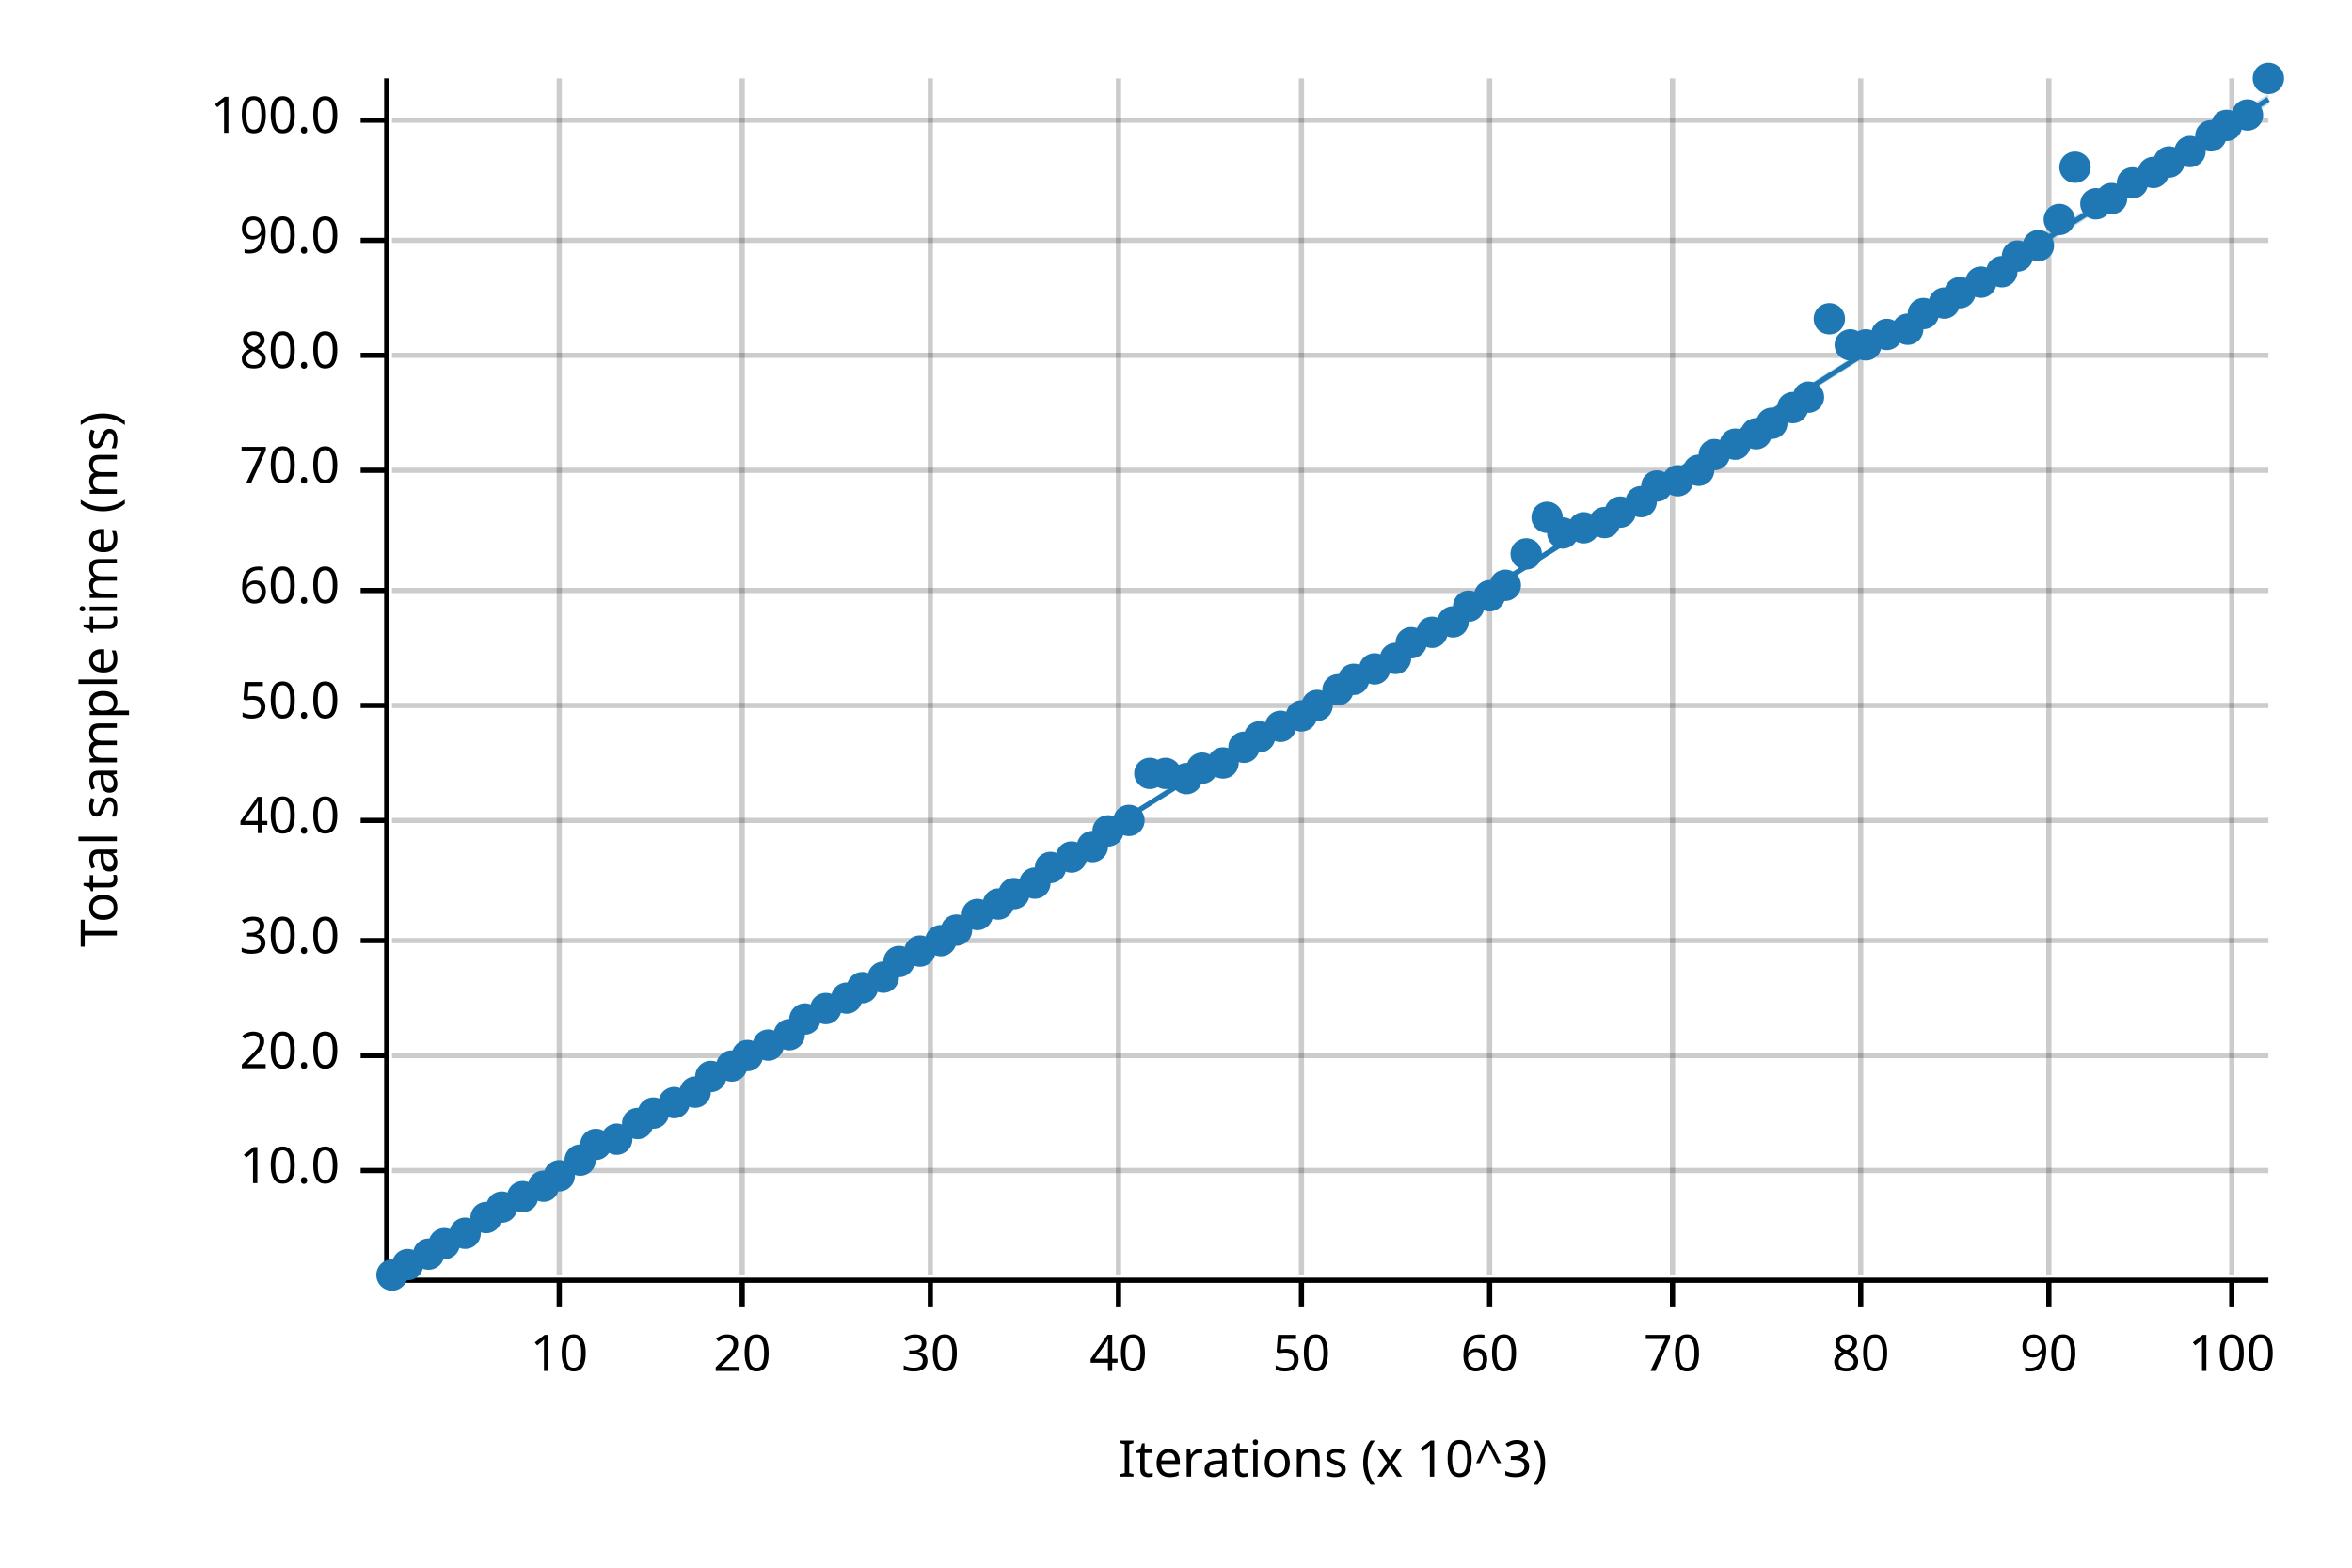
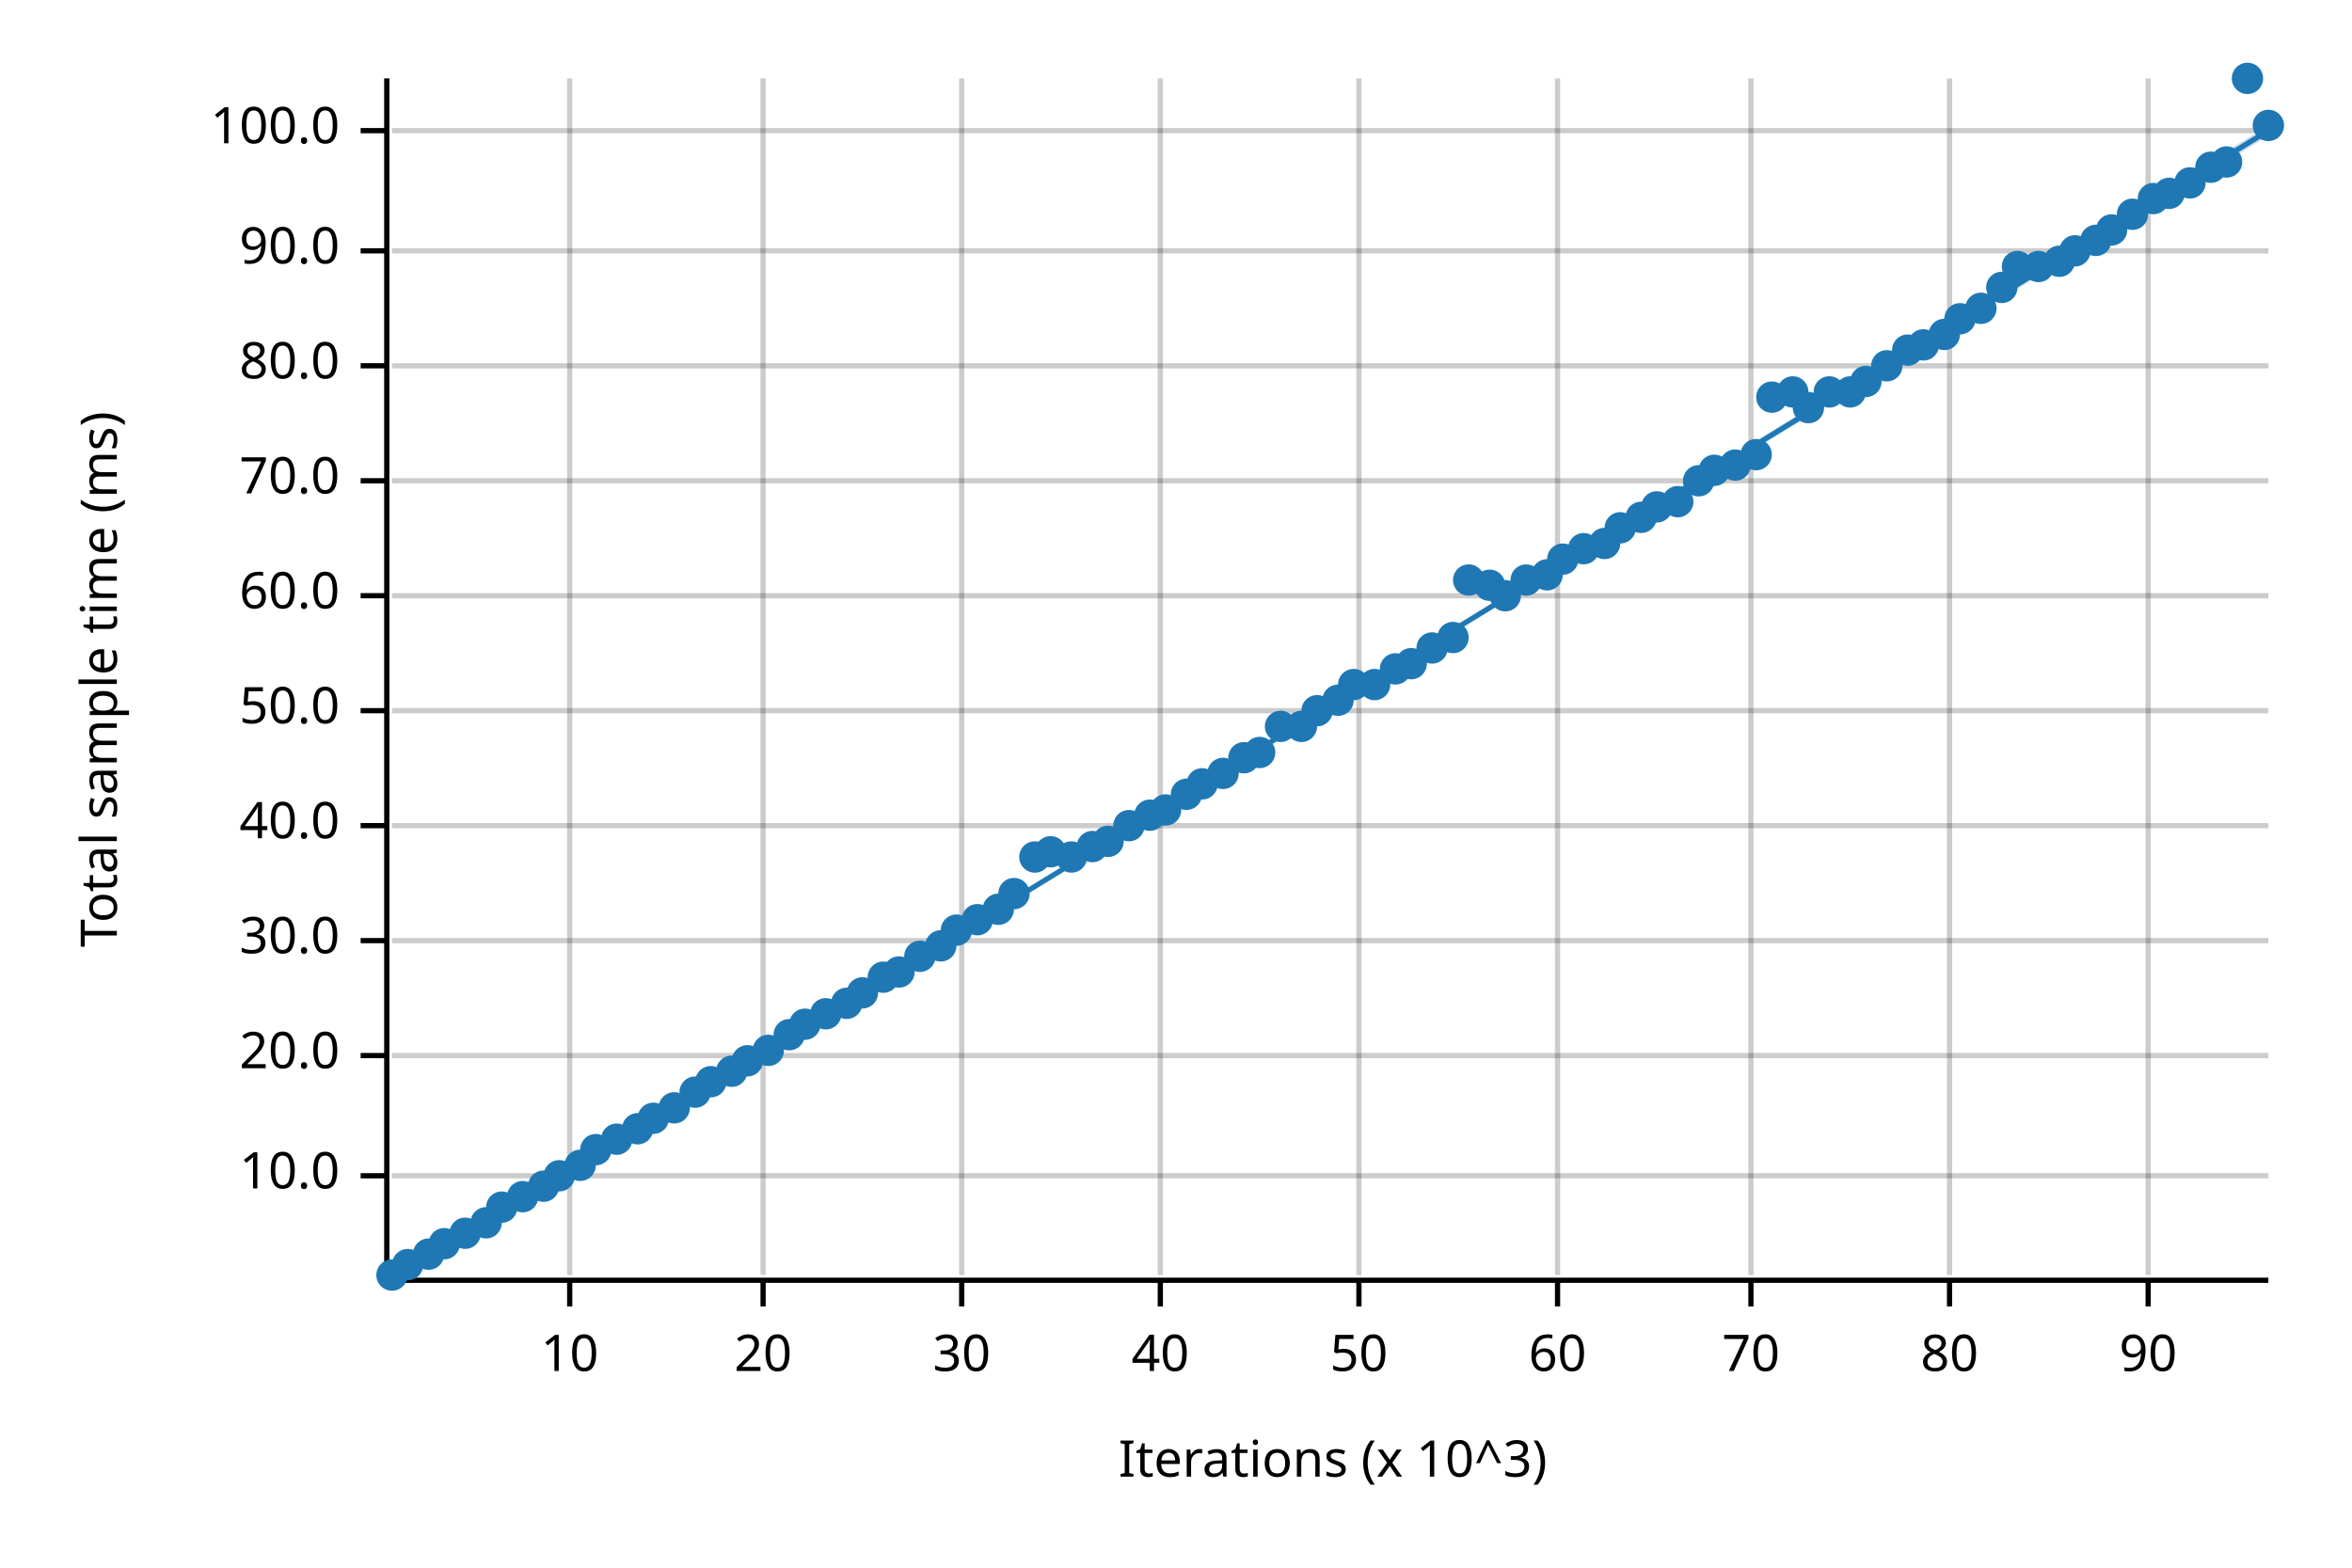
<svg xmlns="http://www.w3.org/2000/svg" width="450" height="300" viewBox="0 0 450 300">
  <text x="15" y="130" dy="0.76em" text-anchor="middle" font-family="sans-serif" font-size="9.677" opacity="1" fill="#000000" transform="rotate(270, 15, 130)">
Total sample time (ms)
</text>
  <text x="255" y="285" dy="-0.5ex" text-anchor="middle" font-family="sans-serif" font-size="9.677" opacity="1" fill="#000000">
Iterations (x 10^3)
</text>
-   <line opacity="0.2" stroke="#000000" stroke-width="1" x1="107" y1="244" x2="107" y2="15" />
-   <line opacity="0.2" stroke="#000000" stroke-width="1" x1="142" y1="244" x2="142" y2="15" />
-   <line opacity="0.2" stroke="#000000" stroke-width="1" x1="178" y1="244" x2="178" y2="15" />
-   <line opacity="0.2" stroke="#000000" stroke-width="1" x1="214" y1="244" x2="214" y2="15" />
-   <line opacity="0.2" stroke="#000000" stroke-width="1" x1="249" y1="244" x2="249" y2="15" />
-   <line opacity="0.2" stroke="#000000" stroke-width="1" x1="285" y1="244" x2="285" y2="15" />
-   <line opacity="0.2" stroke="#000000" stroke-width="1" x1="320" y1="244" x2="320" y2="15" />
-   <line opacity="0.2" stroke="#000000" stroke-width="1" x1="356" y1="244" x2="356" y2="15" />
-   <line opacity="0.2" stroke="#000000" stroke-width="1" x1="392" y1="244" x2="392" y2="15" />
-   <line opacity="0.2" stroke="#000000" stroke-width="1" x1="427" y1="244" x2="427" y2="15" />
-   <line opacity="0.2" stroke="#000000" stroke-width="1" x1="75" y1="224" x2="434" y2="224" />
+   <line opacity="0.2" stroke="#000000" stroke-width="1" x1="109" y1="244" x2="109" y2="15" />
+   <line opacity="0.2" stroke="#000000" stroke-width="1" x1="146" y1="244" x2="146" y2="15" />
+   <line opacity="0.2" stroke="#000000" stroke-width="1" x1="184" y1="244" x2="184" y2="15" />
+   <line opacity="0.2" stroke="#000000" stroke-width="1" x1="222" y1="244" x2="222" y2="15" />
+   <line opacity="0.2" stroke="#000000" stroke-width="1" x1="260" y1="244" x2="260" y2="15" />
+   <line opacity="0.2" stroke="#000000" stroke-width="1" x1="298" y1="244" x2="298" y2="15" />
+   <line opacity="0.2" stroke="#000000" stroke-width="1" x1="335" y1="244" x2="335" y2="15" />
+   <line opacity="0.2" stroke="#000000" stroke-width="1" x1="373" y1="244" x2="373" y2="15" />
+   <line opacity="0.2" stroke="#000000" stroke-width="1" x1="411" y1="244" x2="411" y2="15" />
+   <line opacity="0.2" stroke="#000000" stroke-width="1" x1="75" y1="225" x2="434" y2="225" />
  <line opacity="0.2" stroke="#000000" stroke-width="1" x1="75" y1="202" x2="434" y2="202" />
  <line opacity="0.2" stroke="#000000" stroke-width="1" x1="75" y1="180" x2="434" y2="180" />
-   <line opacity="0.2" stroke="#000000" stroke-width="1" x1="75" y1="157" x2="434" y2="157" />
-   <line opacity="0.2" stroke="#000000" stroke-width="1" x1="75" y1="135" x2="434" y2="135" />
-   <line opacity="0.2" stroke="#000000" stroke-width="1" x1="75" y1="113" x2="434" y2="113" />
-   <line opacity="0.2" stroke="#000000" stroke-width="1" x1="75" y1="90" x2="434" y2="90" />
-   <line opacity="0.2" stroke="#000000" stroke-width="1" x1="75" y1="68" x2="434" y2="68" />
-   <line opacity="0.2" stroke="#000000" stroke-width="1" x1="75" y1="46" x2="434" y2="46" />
-   <line opacity="0.2" stroke="#000000" stroke-width="1" x1="75" y1="23" x2="434" y2="23" />
+   <line opacity="0.2" stroke="#000000" stroke-width="1" x1="75" y1="158" x2="434" y2="158" />
+   <line opacity="0.2" stroke="#000000" stroke-width="1" x1="75" y1="136" x2="434" y2="136" />
+   <line opacity="0.2" stroke="#000000" stroke-width="1" x1="75" y1="114" x2="434" y2="114" />
+   <line opacity="0.2" stroke="#000000" stroke-width="1" x1="75" y1="92" x2="434" y2="92" />
+   <line opacity="0.2" stroke="#000000" stroke-width="1" x1="75" y1="70" x2="434" y2="70" />
+   <line opacity="0.2" stroke="#000000" stroke-width="1" x1="75" y1="48" x2="434" y2="48" />
+   <line opacity="0.2" stroke="#000000" stroke-width="1" x1="75" y1="25" x2="434" y2="25" />
  <polyline fill="none" opacity="1" stroke="#000000" stroke-width="1" points="74,15 74,244 " />
-   <text x="65" y="224" dy="0.5ex" text-anchor="end" font-family="sans-serif" font-size="9.677" opacity="1" fill="#000000">
+   <text x="65" y="225" dy="0.5ex" text-anchor="end" font-family="sans-serif" font-size="9.677" opacity="1" fill="#000000">
10.0
</text>
-   <polyline fill="none" opacity="1" stroke="#000000" stroke-width="1" points="69,224 74,224 " />
+   <polyline fill="none" opacity="1" stroke="#000000" stroke-width="1" points="69,225 74,225 " />
  <text x="65" y="202" dy="0.5ex" text-anchor="end" font-family="sans-serif" font-size="9.677" opacity="1" fill="#000000">
20.0
</text>
  <polyline fill="none" opacity="1" stroke="#000000" stroke-width="1" points="69,202 74,202 " />
  <text x="65" y="180" dy="0.5ex" text-anchor="end" font-family="sans-serif" font-size="9.677" opacity="1" fill="#000000">
30.0
</text>
  <polyline fill="none" opacity="1" stroke="#000000" stroke-width="1" points="69,180 74,180 " />
-   <text x="65" y="157" dy="0.5ex" text-anchor="end" font-family="sans-serif" font-size="9.677" opacity="1" fill="#000000">
+   <text x="65" y="158" dy="0.5ex" text-anchor="end" font-family="sans-serif" font-size="9.677" opacity="1" fill="#000000">
40.0
</text>
-   <polyline fill="none" opacity="1" stroke="#000000" stroke-width="1" points="69,157 74,157 " />
-   <text x="65" y="135" dy="0.5ex" text-anchor="end" font-family="sans-serif" font-size="9.677" opacity="1" fill="#000000">
+   <polyline fill="none" opacity="1" stroke="#000000" stroke-width="1" points="69,158 74,158 " />
+   <text x="65" y="136" dy="0.5ex" text-anchor="end" font-family="sans-serif" font-size="9.677" opacity="1" fill="#000000">
50.0
</text>
-   <polyline fill="none" opacity="1" stroke="#000000" stroke-width="1" points="69,135 74,135 " />
-   <text x="65" y="113" dy="0.5ex" text-anchor="end" font-family="sans-serif" font-size="9.677" opacity="1" fill="#000000">
+   <polyline fill="none" opacity="1" stroke="#000000" stroke-width="1" points="69,136 74,136 " />
+   <text x="65" y="114" dy="0.5ex" text-anchor="end" font-family="sans-serif" font-size="9.677" opacity="1" fill="#000000">
60.0
</text>
-   <polyline fill="none" opacity="1" stroke="#000000" stroke-width="1" points="69,113 74,113 " />
-   <text x="65" y="90" dy="0.5ex" text-anchor="end" font-family="sans-serif" font-size="9.677" opacity="1" fill="#000000">
+   <polyline fill="none" opacity="1" stroke="#000000" stroke-width="1" points="69,114 74,114 " />
+   <text x="65" y="92" dy="0.5ex" text-anchor="end" font-family="sans-serif" font-size="9.677" opacity="1" fill="#000000">
70.0
</text>
-   <polyline fill="none" opacity="1" stroke="#000000" stroke-width="1" points="69,90 74,90 " />
-   <text x="65" y="68" dy="0.5ex" text-anchor="end" font-family="sans-serif" font-size="9.677" opacity="1" fill="#000000">
+   <polyline fill="none" opacity="1" stroke="#000000" stroke-width="1" points="69,92 74,92 " />
+   <text x="65" y="70" dy="0.5ex" text-anchor="end" font-family="sans-serif" font-size="9.677" opacity="1" fill="#000000">
80.0
</text>
-   <polyline fill="none" opacity="1" stroke="#000000" stroke-width="1" points="69,68 74,68 " />
-   <text x="65" y="46" dy="0.5ex" text-anchor="end" font-family="sans-serif" font-size="9.677" opacity="1" fill="#000000">
+   <polyline fill="none" opacity="1" stroke="#000000" stroke-width="1" points="69,70 74,70 " />
+   <text x="65" y="48" dy="0.5ex" text-anchor="end" font-family="sans-serif" font-size="9.677" opacity="1" fill="#000000">
90.0
</text>
-   <polyline fill="none" opacity="1" stroke="#000000" stroke-width="1" points="69,46 74,46 " />
-   <text x="65" y="23" dy="0.5ex" text-anchor="end" font-family="sans-serif" font-size="9.677" opacity="1" fill="#000000">
+   <polyline fill="none" opacity="1" stroke="#000000" stroke-width="1" points="69,48 74,48 " />
+   <text x="65" y="25" dy="0.5ex" text-anchor="end" font-family="sans-serif" font-size="9.677" opacity="1" fill="#000000">
100.0
</text>
-   <polyline fill="none" opacity="1" stroke="#000000" stroke-width="1" points="69,23 74,23 " />
+   <polyline fill="none" opacity="1" stroke="#000000" stroke-width="1" points="69,25 74,25 " />
  <polyline fill="none" opacity="1" stroke="#000000" stroke-width="1" points="75,245 434,245 " />
-   <text x="107" y="255" dy="0.76em" text-anchor="middle" font-family="sans-serif" font-size="9.677" opacity="1" fill="#000000">
+   <text x="109" y="255" dy="0.76em" text-anchor="middle" font-family="sans-serif" font-size="9.677" opacity="1" fill="#000000">
10
</text>
-   <polyline fill="none" opacity="1" stroke="#000000" stroke-width="1" points="107,245 107,250 " />
-   <text x="142" y="255" dy="0.76em" text-anchor="middle" font-family="sans-serif" font-size="9.677" opacity="1" fill="#000000">
+   <polyline fill="none" opacity="1" stroke="#000000" stroke-width="1" points="109,245 109,250 " />
+   <text x="146" y="255" dy="0.76em" text-anchor="middle" font-family="sans-serif" font-size="9.677" opacity="1" fill="#000000">
20
</text>
-   <polyline fill="none" opacity="1" stroke="#000000" stroke-width="1" points="142,245 142,250 " />
-   <text x="178" y="255" dy="0.76em" text-anchor="middle" font-family="sans-serif" font-size="9.677" opacity="1" fill="#000000">
+   <polyline fill="none" opacity="1" stroke="#000000" stroke-width="1" points="146,245 146,250 " />
+   <text x="184" y="255" dy="0.76em" text-anchor="middle" font-family="sans-serif" font-size="9.677" opacity="1" fill="#000000">
30
</text>
-   <polyline fill="none" opacity="1" stroke="#000000" stroke-width="1" points="178,245 178,250 " />
-   <text x="214" y="255" dy="0.76em" text-anchor="middle" font-family="sans-serif" font-size="9.677" opacity="1" fill="#000000">
+   <polyline fill="none" opacity="1" stroke="#000000" stroke-width="1" points="184,245 184,250 " />
+   <text x="222" y="255" dy="0.76em" text-anchor="middle" font-family="sans-serif" font-size="9.677" opacity="1" fill="#000000">
40
</text>
-   <polyline fill="none" opacity="1" stroke="#000000" stroke-width="1" points="214,245 214,250 " />
-   <text x="249" y="255" dy="0.76em" text-anchor="middle" font-family="sans-serif" font-size="9.677" opacity="1" fill="#000000">
+   <polyline fill="none" opacity="1" stroke="#000000" stroke-width="1" points="222,245 222,250 " />
+   <text x="260" y="255" dy="0.76em" text-anchor="middle" font-family="sans-serif" font-size="9.677" opacity="1" fill="#000000">
50
</text>
-   <polyline fill="none" opacity="1" stroke="#000000" stroke-width="1" points="249,245 249,250 " />
-   <text x="285" y="255" dy="0.76em" text-anchor="middle" font-family="sans-serif" font-size="9.677" opacity="1" fill="#000000">
+   <polyline fill="none" opacity="1" stroke="#000000" stroke-width="1" points="260,245 260,250 " />
+   <text x="298" y="255" dy="0.76em" text-anchor="middle" font-family="sans-serif" font-size="9.677" opacity="1" fill="#000000">
60
</text>
-   <polyline fill="none" opacity="1" stroke="#000000" stroke-width="1" points="285,245 285,250 " />
-   <text x="320" y="255" dy="0.76em" text-anchor="middle" font-family="sans-serif" font-size="9.677" opacity="1" fill="#000000">
+   <polyline fill="none" opacity="1" stroke="#000000" stroke-width="1" points="298,245 298,250 " />
+   <text x="335" y="255" dy="0.76em" text-anchor="middle" font-family="sans-serif" font-size="9.677" opacity="1" fill="#000000">
70
</text>
-   <polyline fill="none" opacity="1" stroke="#000000" stroke-width="1" points="320,245 320,250 " />
-   <text x="356" y="255" dy="0.76em" text-anchor="middle" font-family="sans-serif" font-size="9.677" opacity="1" fill="#000000">
+   <polyline fill="none" opacity="1" stroke="#000000" stroke-width="1" points="335,245 335,250 " />
+   <text x="373" y="255" dy="0.76em" text-anchor="middle" font-family="sans-serif" font-size="9.677" opacity="1" fill="#000000">
80
</text>
-   <polyline fill="none" opacity="1" stroke="#000000" stroke-width="1" points="356,245 356,250 " />
-   <text x="392" y="255" dy="0.76em" text-anchor="middle" font-family="sans-serif" font-size="9.677" opacity="1" fill="#000000">
+   <polyline fill="none" opacity="1" stroke="#000000" stroke-width="1" points="373,245 373,250 " />
+   <text x="411" y="255" dy="0.76em" text-anchor="middle" font-family="sans-serif" font-size="9.677" opacity="1" fill="#000000">
90
</text>
-   <polyline fill="none" opacity="1" stroke="#000000" stroke-width="1" points="392,245 392,250 " />
-   <text x="427" y="255" dy="0.76em" text-anchor="middle" font-family="sans-serif" font-size="9.677" opacity="1" fill="#000000">
- 100
- </text>
-   <polyline fill="none" opacity="1" stroke="#000000" stroke-width="1" points="427,245 427,250 " />
+   <polyline fill="none" opacity="1" stroke="#000000" stroke-width="1" points="411,245 411,250 " />
  <circle cx="75" cy="244" r="3" opacity="1" fill="#1F78B4" stroke="none" stroke-width="1" />
  <circle cx="78" cy="242" r="3" opacity="1" fill="#1F78B4" stroke="none" stroke-width="1" />
  <circle cx="82" cy="240" r="3" opacity="1" fill="#1F78B4" stroke="none" stroke-width="1" />
  <circle cx="85" cy="238" r="3" opacity="1" fill="#1F78B4" stroke="none" stroke-width="1" />
  <circle cx="89" cy="236" r="3" opacity="1" fill="#1F78B4" stroke="none" stroke-width="1" />
-   <circle cx="93" cy="233" r="3" opacity="1" fill="#1F78B4" stroke="none" stroke-width="1" />
+   <circle cx="93" cy="234" r="3" opacity="1" fill="#1F78B4" stroke="none" stroke-width="1" />
  <circle cx="96" cy="231" r="3" opacity="1" fill="#1F78B4" stroke="none" stroke-width="1" />
  <circle cx="100" cy="229" r="3" opacity="1" fill="#1F78B4" stroke="none" stroke-width="1" />
  <circle cx="104" cy="227" r="3" opacity="1" fill="#1F78B4" stroke="none" stroke-width="1" />
  <circle cx="107" cy="225" r="3" opacity="1" fill="#1F78B4" stroke="none" stroke-width="1" />
-   <circle cx="111" cy="222" r="3" opacity="1" fill="#1F78B4" stroke="none" stroke-width="1" />
-   <circle cx="114" cy="219" r="3" opacity="1" fill="#1F78B4" stroke="none" stroke-width="1" />
+   <circle cx="111" cy="223" r="3" opacity="1" fill="#1F78B4" stroke="none" stroke-width="1" />
+   <circle cx="114" cy="220" r="3" opacity="1" fill="#1F78B4" stroke="none" stroke-width="1" />
  <circle cx="118" cy="218" r="3" opacity="1" fill="#1F78B4" stroke="none" stroke-width="1" />
-   <circle cx="122" cy="215" r="3" opacity="1" fill="#1F78B4" stroke="none" stroke-width="1" />
-   <circle cx="125" cy="213" r="3" opacity="1" fill="#1F78B4" stroke="none" stroke-width="1" />
-   <circle cx="129" cy="211" r="3" opacity="1" fill="#1F78B4" stroke="none" stroke-width="1" />
+   <circle cx="122" cy="216" r="3" opacity="1" fill="#1F78B4" stroke="none" stroke-width="1" />
+   <circle cx="125" cy="214" r="3" opacity="1" fill="#1F78B4" stroke="none" stroke-width="1" />
+   <circle cx="129" cy="212" r="3" opacity="1" fill="#1F78B4" stroke="none" stroke-width="1" />
  <circle cx="133" cy="209" r="3" opacity="1" fill="#1F78B4" stroke="none" stroke-width="1" />
-   <circle cx="136" cy="206" r="3" opacity="1" fill="#1F78B4" stroke="none" stroke-width="1" />
-   <circle cx="140" cy="204" r="3" opacity="1" fill="#1F78B4" stroke="none" stroke-width="1" />
-   <circle cx="143" cy="202" r="3" opacity="1" fill="#1F78B4" stroke="none" stroke-width="1" />
-   <circle cx="147" cy="200" r="3" opacity="1" fill="#1F78B4" stroke="none" stroke-width="1" />
+   <circle cx="136" cy="207" r="3" opacity="1" fill="#1F78B4" stroke="none" stroke-width="1" />
+   <circle cx="140" cy="205" r="3" opacity="1" fill="#1F78B4" stroke="none" stroke-width="1" />
+   <circle cx="143" cy="203" r="3" opacity="1" fill="#1F78B4" stroke="none" stroke-width="1" />
+   <circle cx="147" cy="201" r="3" opacity="1" fill="#1F78B4" stroke="none" stroke-width="1" />
  <circle cx="151" cy="198" r="3" opacity="1" fill="#1F78B4" stroke="none" stroke-width="1" />
-   <circle cx="154" cy="195" r="3" opacity="1" fill="#1F78B4" stroke="none" stroke-width="1" />
-   <circle cx="158" cy="193" r="3" opacity="1" fill="#1F78B4" stroke="none" stroke-width="1" />
-   <circle cx="162" cy="191" r="3" opacity="1" fill="#1F78B4" stroke="none" stroke-width="1" />
-   <circle cx="165" cy="189" r="3" opacity="1" fill="#1F78B4" stroke="none" stroke-width="1" />
+   <circle cx="154" cy="196" r="3" opacity="1" fill="#1F78B4" stroke="none" stroke-width="1" />
+   <circle cx="158" cy="194" r="3" opacity="1" fill="#1F78B4" stroke="none" stroke-width="1" />
+   <circle cx="162" cy="192" r="3" opacity="1" fill="#1F78B4" stroke="none" stroke-width="1" />
+   <circle cx="165" cy="190" r="3" opacity="1" fill="#1F78B4" stroke="none" stroke-width="1" />
  <circle cx="169" cy="187" r="3" opacity="1" fill="#1F78B4" stroke="none" stroke-width="1" />
-   <circle cx="172" cy="184" r="3" opacity="1" fill="#1F78B4" stroke="none" stroke-width="1" />
-   <circle cx="176" cy="182" r="3" opacity="1" fill="#1F78B4" stroke="none" stroke-width="1" />
-   <circle cx="180" cy="180" r="3" opacity="1" fill="#1F78B4" stroke="none" stroke-width="1" />
+   <circle cx="172" cy="186" r="3" opacity="1" fill="#1F78B4" stroke="none" stroke-width="1" />
+   <circle cx="176" cy="183" r="3" opacity="1" fill="#1F78B4" stroke="none" stroke-width="1" />
+   <circle cx="180" cy="181" r="3" opacity="1" fill="#1F78B4" stroke="none" stroke-width="1" />
  <circle cx="183" cy="178" r="3" opacity="1" fill="#1F78B4" stroke="none" stroke-width="1" />
-   <circle cx="187" cy="175" r="3" opacity="1" fill="#1F78B4" stroke="none" stroke-width="1" />
-   <circle cx="191" cy="173" r="3" opacity="1" fill="#1F78B4" stroke="none" stroke-width="1" />
+   <circle cx="187" cy="176" r="3" opacity="1" fill="#1F78B4" stroke="none" stroke-width="1" />
+   <circle cx="191" cy="174" r="3" opacity="1" fill="#1F78B4" stroke="none" stroke-width="1" />
  <circle cx="194" cy="171" r="3" opacity="1" fill="#1F78B4" stroke="none" stroke-width="1" />
-   <circle cx="198" cy="169" r="3" opacity="1" fill="#1F78B4" stroke="none" stroke-width="1" />
-   <circle cx="201" cy="166" r="3" opacity="1" fill="#1F78B4" stroke="none" stroke-width="1" />
+   <circle cx="198" cy="164" r="3" opacity="1" fill="#1F78B4" stroke="none" stroke-width="1" />
+   <circle cx="201" cy="163" r="3" opacity="1" fill="#1F78B4" stroke="none" stroke-width="1" />
  <circle cx="205" cy="164" r="3" opacity="1" fill="#1F78B4" stroke="none" stroke-width="1" />
  <circle cx="209" cy="162" r="3" opacity="1" fill="#1F78B4" stroke="none" stroke-width="1" />
-   <circle cx="212" cy="159" r="3" opacity="1" fill="#1F78B4" stroke="none" stroke-width="1" />
-   <circle cx="216" cy="157" r="3" opacity="1" fill="#1F78B4" stroke="none" stroke-width="1" />
-   <circle cx="220" cy="148" r="3" opacity="1" fill="#1F78B4" stroke="none" stroke-width="1" />
-   <circle cx="223" cy="148" r="3" opacity="1" fill="#1F78B4" stroke="none" stroke-width="1" />
-   <circle cx="227" cy="149" r="3" opacity="1" fill="#1F78B4" stroke="none" stroke-width="1" />
-   <circle cx="230" cy="147" r="3" opacity="1" fill="#1F78B4" stroke="none" stroke-width="1" />
-   <circle cx="234" cy="146" r="3" opacity="1" fill="#1F78B4" stroke="none" stroke-width="1" />
-   <circle cx="238" cy="143" r="3" opacity="1" fill="#1F78B4" stroke="none" stroke-width="1" />
-   <circle cx="241" cy="141" r="3" opacity="1" fill="#1F78B4" stroke="none" stroke-width="1" />
+   <circle cx="212" cy="161" r="3" opacity="1" fill="#1F78B4" stroke="none" stroke-width="1" />
+   <circle cx="216" cy="158" r="3" opacity="1" fill="#1F78B4" stroke="none" stroke-width="1" />
+   <circle cx="220" cy="156" r="3" opacity="1" fill="#1F78B4" stroke="none" stroke-width="1" />
+   <circle cx="223" cy="155" r="3" opacity="1" fill="#1F78B4" stroke="none" stroke-width="1" />
+   <circle cx="227" cy="152" r="3" opacity="1" fill="#1F78B4" stroke="none" stroke-width="1" />
+   <circle cx="230" cy="150" r="3" opacity="1" fill="#1F78B4" stroke="none" stroke-width="1" />
+   <circle cx="234" cy="148" r="3" opacity="1" fill="#1F78B4" stroke="none" stroke-width="1" />
+   <circle cx="238" cy="145" r="3" opacity="1" fill="#1F78B4" stroke="none" stroke-width="1" />
+   <circle cx="241" cy="144" r="3" opacity="1" fill="#1F78B4" stroke="none" stroke-width="1" />
  <circle cx="245" cy="139" r="3" opacity="1" fill="#1F78B4" stroke="none" stroke-width="1" />
-   <circle cx="249" cy="137" r="3" opacity="1" fill="#1F78B4" stroke="none" stroke-width="1" />
-   <circle cx="252" cy="135" r="3" opacity="1" fill="#1F78B4" stroke="none" stroke-width="1" />
-   <circle cx="256" cy="132" r="3" opacity="1" fill="#1F78B4" stroke="none" stroke-width="1" />
-   <circle cx="259" cy="130" r="3" opacity="1" fill="#1F78B4" stroke="none" stroke-width="1" />
-   <circle cx="263" cy="128" r="3" opacity="1" fill="#1F78B4" stroke="none" stroke-width="1" />
-   <circle cx="267" cy="126" r="3" opacity="1" fill="#1F78B4" stroke="none" stroke-width="1" />
-   <circle cx="270" cy="123" r="3" opacity="1" fill="#1F78B4" stroke="none" stroke-width="1" />
-   <circle cx="274" cy="121" r="3" opacity="1" fill="#1F78B4" stroke="none" stroke-width="1" />
-   <circle cx="278" cy="119" r="3" opacity="1" fill="#1F78B4" stroke="none" stroke-width="1" />
-   <circle cx="281" cy="116" r="3" opacity="1" fill="#1F78B4" stroke="none" stroke-width="1" />
-   <circle cx="285" cy="114" r="3" opacity="1" fill="#1F78B4" stroke="none" stroke-width="1" />
-   <circle cx="288" cy="112" r="3" opacity="1" fill="#1F78B4" stroke="none" stroke-width="1" />
-   <circle cx="292" cy="106" r="3" opacity="1" fill="#1F78B4" stroke="none" stroke-width="1" />
-   <circle cx="296" cy="99" r="3" opacity="1" fill="#1F78B4" stroke="none" stroke-width="1" />
-   <circle cx="299" cy="102" r="3" opacity="1" fill="#1F78B4" stroke="none" stroke-width="1" />
-   <circle cx="303" cy="101" r="3" opacity="1" fill="#1F78B4" stroke="none" stroke-width="1" />
-   <circle cx="307" cy="100" r="3" opacity="1" fill="#1F78B4" stroke="none" stroke-width="1" />
-   <circle cx="310" cy="98" r="3" opacity="1" fill="#1F78B4" stroke="none" stroke-width="1" />
-   <circle cx="314" cy="96" r="3" opacity="1" fill="#1F78B4" stroke="none" stroke-width="1" />
-   <circle cx="317" cy="93" r="3" opacity="1" fill="#1F78B4" stroke="none" stroke-width="1" />
-   <circle cx="321" cy="92" r="3" opacity="1" fill="#1F78B4" stroke="none" stroke-width="1" />
-   <circle cx="325" cy="90" r="3" opacity="1" fill="#1F78B4" stroke="none" stroke-width="1" />
-   <circle cx="328" cy="87" r="3" opacity="1" fill="#1F78B4" stroke="none" stroke-width="1" />
-   <circle cx="332" cy="85" r="3" opacity="1" fill="#1F78B4" stroke="none" stroke-width="1" />
-   <circle cx="336" cy="83" r="3" opacity="1" fill="#1F78B4" stroke="none" stroke-width="1" />
-   <circle cx="339" cy="81" r="3" opacity="1" fill="#1F78B4" stroke="none" stroke-width="1" />
-   <circle cx="343" cy="78" r="3" opacity="1" fill="#1F78B4" stroke="none" stroke-width="1" />
-   <circle cx="346" cy="76" r="3" opacity="1" fill="#1F78B4" stroke="none" stroke-width="1" />
-   <circle cx="350" cy="61" r="3" opacity="1" fill="#1F78B4" stroke="none" stroke-width="1" />
-   <circle cx="354" cy="66" r="3" opacity="1" fill="#1F78B4" stroke="none" stroke-width="1" />
-   <circle cx="357" cy="66" r="3" opacity="1" fill="#1F78B4" stroke="none" stroke-width="1" />
-   <circle cx="361" cy="64" r="3" opacity="1" fill="#1F78B4" stroke="none" stroke-width="1" />
-   <circle cx="365" cy="63" r="3" opacity="1" fill="#1F78B4" stroke="none" stroke-width="1" />
-   <circle cx="368" cy="60" r="3" opacity="1" fill="#1F78B4" stroke="none" stroke-width="1" />
-   <circle cx="372" cy="58" r="3" opacity="1" fill="#1F78B4" stroke="none" stroke-width="1" />
-   <circle cx="375" cy="56" r="3" opacity="1" fill="#1F78B4" stroke="none" stroke-width="1" />
-   <circle cx="379" cy="54" r="3" opacity="1" fill="#1F78B4" stroke="none" stroke-width="1" />
-   <circle cx="383" cy="52" r="3" opacity="1" fill="#1F78B4" stroke="none" stroke-width="1" />
-   <circle cx="386" cy="49" r="3" opacity="1" fill="#1F78B4" stroke="none" stroke-width="1" />
-   <circle cx="390" cy="47" r="3" opacity="1" fill="#1F78B4" stroke="none" stroke-width="1" />
-   <circle cx="394" cy="42" r="3" opacity="1" fill="#1F78B4" stroke="none" stroke-width="1" />
-   <circle cx="397" cy="32" r="3" opacity="1" fill="#1F78B4" stroke="none" stroke-width="1" />
-   <circle cx="401" cy="39" r="3" opacity="1" fill="#1F78B4" stroke="none" stroke-width="1" />
-   <circle cx="404" cy="38" r="3" opacity="1" fill="#1F78B4" stroke="none" stroke-width="1" />
-   <circle cx="408" cy="35" r="3" opacity="1" fill="#1F78B4" stroke="none" stroke-width="1" />
-   <circle cx="412" cy="33" r="3" opacity="1" fill="#1F78B4" stroke="none" stroke-width="1" />
-   <circle cx="415" cy="31" r="3" opacity="1" fill="#1F78B4" stroke="none" stroke-width="1" />
-   <circle cx="419" cy="29" r="3" opacity="1" fill="#1F78B4" stroke="none" stroke-width="1" />
-   <circle cx="423" cy="26" r="3" opacity="1" fill="#1F78B4" stroke="none" stroke-width="1" />
-   <circle cx="426" cy="24" r="3" opacity="1" fill="#1F78B4" stroke="none" stroke-width="1" />
-   <circle cx="430" cy="22" r="3" opacity="1" fill="#1F78B4" stroke="none" stroke-width="1" />
-   <circle cx="434" cy="15" r="3" opacity="1" fill="#1F78B4" stroke="none" stroke-width="1" />
-   <polyline fill="none" opacity="1" stroke="#1F78B4" stroke-width="1" points="75,245 434,19 " />
-   <polygon opacity="0.25" fill="#1F78B4" points="75,245 434,20 434,18 " />
+   <circle cx="249" cy="139" r="3" opacity="1" fill="#1F78B4" stroke="none" stroke-width="1" />
+   <circle cx="252" cy="136" r="3" opacity="1" fill="#1F78B4" stroke="none" stroke-width="1" />
+   <circle cx="256" cy="134" r="3" opacity="1" fill="#1F78B4" stroke="none" stroke-width="1" />
+   <circle cx="259" cy="131" r="3" opacity="1" fill="#1F78B4" stroke="none" stroke-width="1" />
+   <circle cx="263" cy="131" r="3" opacity="1" fill="#1F78B4" stroke="none" stroke-width="1" />
+   <circle cx="267" cy="128" r="3" opacity="1" fill="#1F78B4" stroke="none" stroke-width="1" />
+   <circle cx="270" cy="127" r="3" opacity="1" fill="#1F78B4" stroke="none" stroke-width="1" />
+   <circle cx="274" cy="124" r="3" opacity="1" fill="#1F78B4" stroke="none" stroke-width="1" />
+   <circle cx="278" cy="122" r="3" opacity="1" fill="#1F78B4" stroke="none" stroke-width="1" />
+   <circle cx="281" cy="111" r="3" opacity="1" fill="#1F78B4" stroke="none" stroke-width="1" />
+   <circle cx="285" cy="112" r="3" opacity="1" fill="#1F78B4" stroke="none" stroke-width="1" />
+   <circle cx="288" cy="114" r="3" opacity="1" fill="#1F78B4" stroke="none" stroke-width="1" />
+   <circle cx="292" cy="111" r="3" opacity="1" fill="#1F78B4" stroke="none" stroke-width="1" />
+   <circle cx="296" cy="110" r="3" opacity="1" fill="#1F78B4" stroke="none" stroke-width="1" />
+   <circle cx="299" cy="107" r="3" opacity="1" fill="#1F78B4" stroke="none" stroke-width="1" />
+   <circle cx="303" cy="105" r="3" opacity="1" fill="#1F78B4" stroke="none" stroke-width="1" />
+   <circle cx="307" cy="104" r="3" opacity="1" fill="#1F78B4" stroke="none" stroke-width="1" />
+   <circle cx="310" cy="101" r="3" opacity="1" fill="#1F78B4" stroke="none" stroke-width="1" />
+   <circle cx="314" cy="99" r="3" opacity="1" fill="#1F78B4" stroke="none" stroke-width="1" />
+   <circle cx="317" cy="97" r="3" opacity="1" fill="#1F78B4" stroke="none" stroke-width="1" />
+   <circle cx="321" cy="96" r="3" opacity="1" fill="#1F78B4" stroke="none" stroke-width="1" />
+   <circle cx="325" cy="92" r="3" opacity="1" fill="#1F78B4" stroke="none" stroke-width="1" />
+   <circle cx="328" cy="90" r="3" opacity="1" fill="#1F78B4" stroke="none" stroke-width="1" />
+   <circle cx="332" cy="89" r="3" opacity="1" fill="#1F78B4" stroke="none" stroke-width="1" />
+   <circle cx="336" cy="87" r="3" opacity="1" fill="#1F78B4" stroke="none" stroke-width="1" />
+   <circle cx="339" cy="76" r="3" opacity="1" fill="#1F78B4" stroke="none" stroke-width="1" />
+   <circle cx="343" cy="75" r="3" opacity="1" fill="#1F78B4" stroke="none" stroke-width="1" />
+   <circle cx="346" cy="78" r="3" opacity="1" fill="#1F78B4" stroke="none" stroke-width="1" />
+   <circle cx="350" cy="75" r="3" opacity="1" fill="#1F78B4" stroke="none" stroke-width="1" />
+   <circle cx="354" cy="75" r="3" opacity="1" fill="#1F78B4" stroke="none" stroke-width="1" />
+   <circle cx="357" cy="73" r="3" opacity="1" fill="#1F78B4" stroke="none" stroke-width="1" />
+   <circle cx="361" cy="70" r="3" opacity="1" fill="#1F78B4" stroke="none" stroke-width="1" />
+   <circle cx="365" cy="67" r="3" opacity="1" fill="#1F78B4" stroke="none" stroke-width="1" />
+   <circle cx="368" cy="66" r="3" opacity="1" fill="#1F78B4" stroke="none" stroke-width="1" />
+   <circle cx="372" cy="64" r="3" opacity="1" fill="#1F78B4" stroke="none" stroke-width="1" />
+   <circle cx="375" cy="61" r="3" opacity="1" fill="#1F78B4" stroke="none" stroke-width="1" />
+   <circle cx="379" cy="59" r="3" opacity="1" fill="#1F78B4" stroke="none" stroke-width="1" />
+   <circle cx="383" cy="55" r="3" opacity="1" fill="#1F78B4" stroke="none" stroke-width="1" />
+   <circle cx="386" cy="51" r="3" opacity="1" fill="#1F78B4" stroke="none" stroke-width="1" />
+   <circle cx="390" cy="51" r="3" opacity="1" fill="#1F78B4" stroke="none" stroke-width="1" />
+   <circle cx="394" cy="50" r="3" opacity="1" fill="#1F78B4" stroke="none" stroke-width="1" />
+   <circle cx="397" cy="48" r="3" opacity="1" fill="#1F78B4" stroke="none" stroke-width="1" />
+   <circle cx="401" cy="46" r="3" opacity="1" fill="#1F78B4" stroke="none" stroke-width="1" />
+   <circle cx="404" cy="44" r="3" opacity="1" fill="#1F78B4" stroke="none" stroke-width="1" />
+   <circle cx="408" cy="41" r="3" opacity="1" fill="#1F78B4" stroke="none" stroke-width="1" />
+   <circle cx="412" cy="38" r="3" opacity="1" fill="#1F78B4" stroke="none" stroke-width="1" />
+   <circle cx="415" cy="37" r="3" opacity="1" fill="#1F78B4" stroke="none" stroke-width="1" />
+   <circle cx="419" cy="35" r="3" opacity="1" fill="#1F78B4" stroke="none" stroke-width="1" />
+   <circle cx="423" cy="32" r="3" opacity="1" fill="#1F78B4" stroke="none" stroke-width="1" />
+   <circle cx="426" cy="31" r="3" opacity="1" fill="#1F78B4" stroke="none" stroke-width="1" />
+   <circle cx="430" cy="15" r="3" opacity="1" fill="#1F78B4" stroke="none" stroke-width="1" />
+   <circle cx="434" cy="24" r="3" opacity="1" fill="#1F78B4" stroke="none" stroke-width="1" />
+   <polyline fill="none" opacity="1" stroke="#1F78B4" stroke-width="1" points="75,245 434,25 " />
+   <polygon opacity="0.25" fill="#1F78B4" points="75,245 434,26 434,24 " />
</svg>
